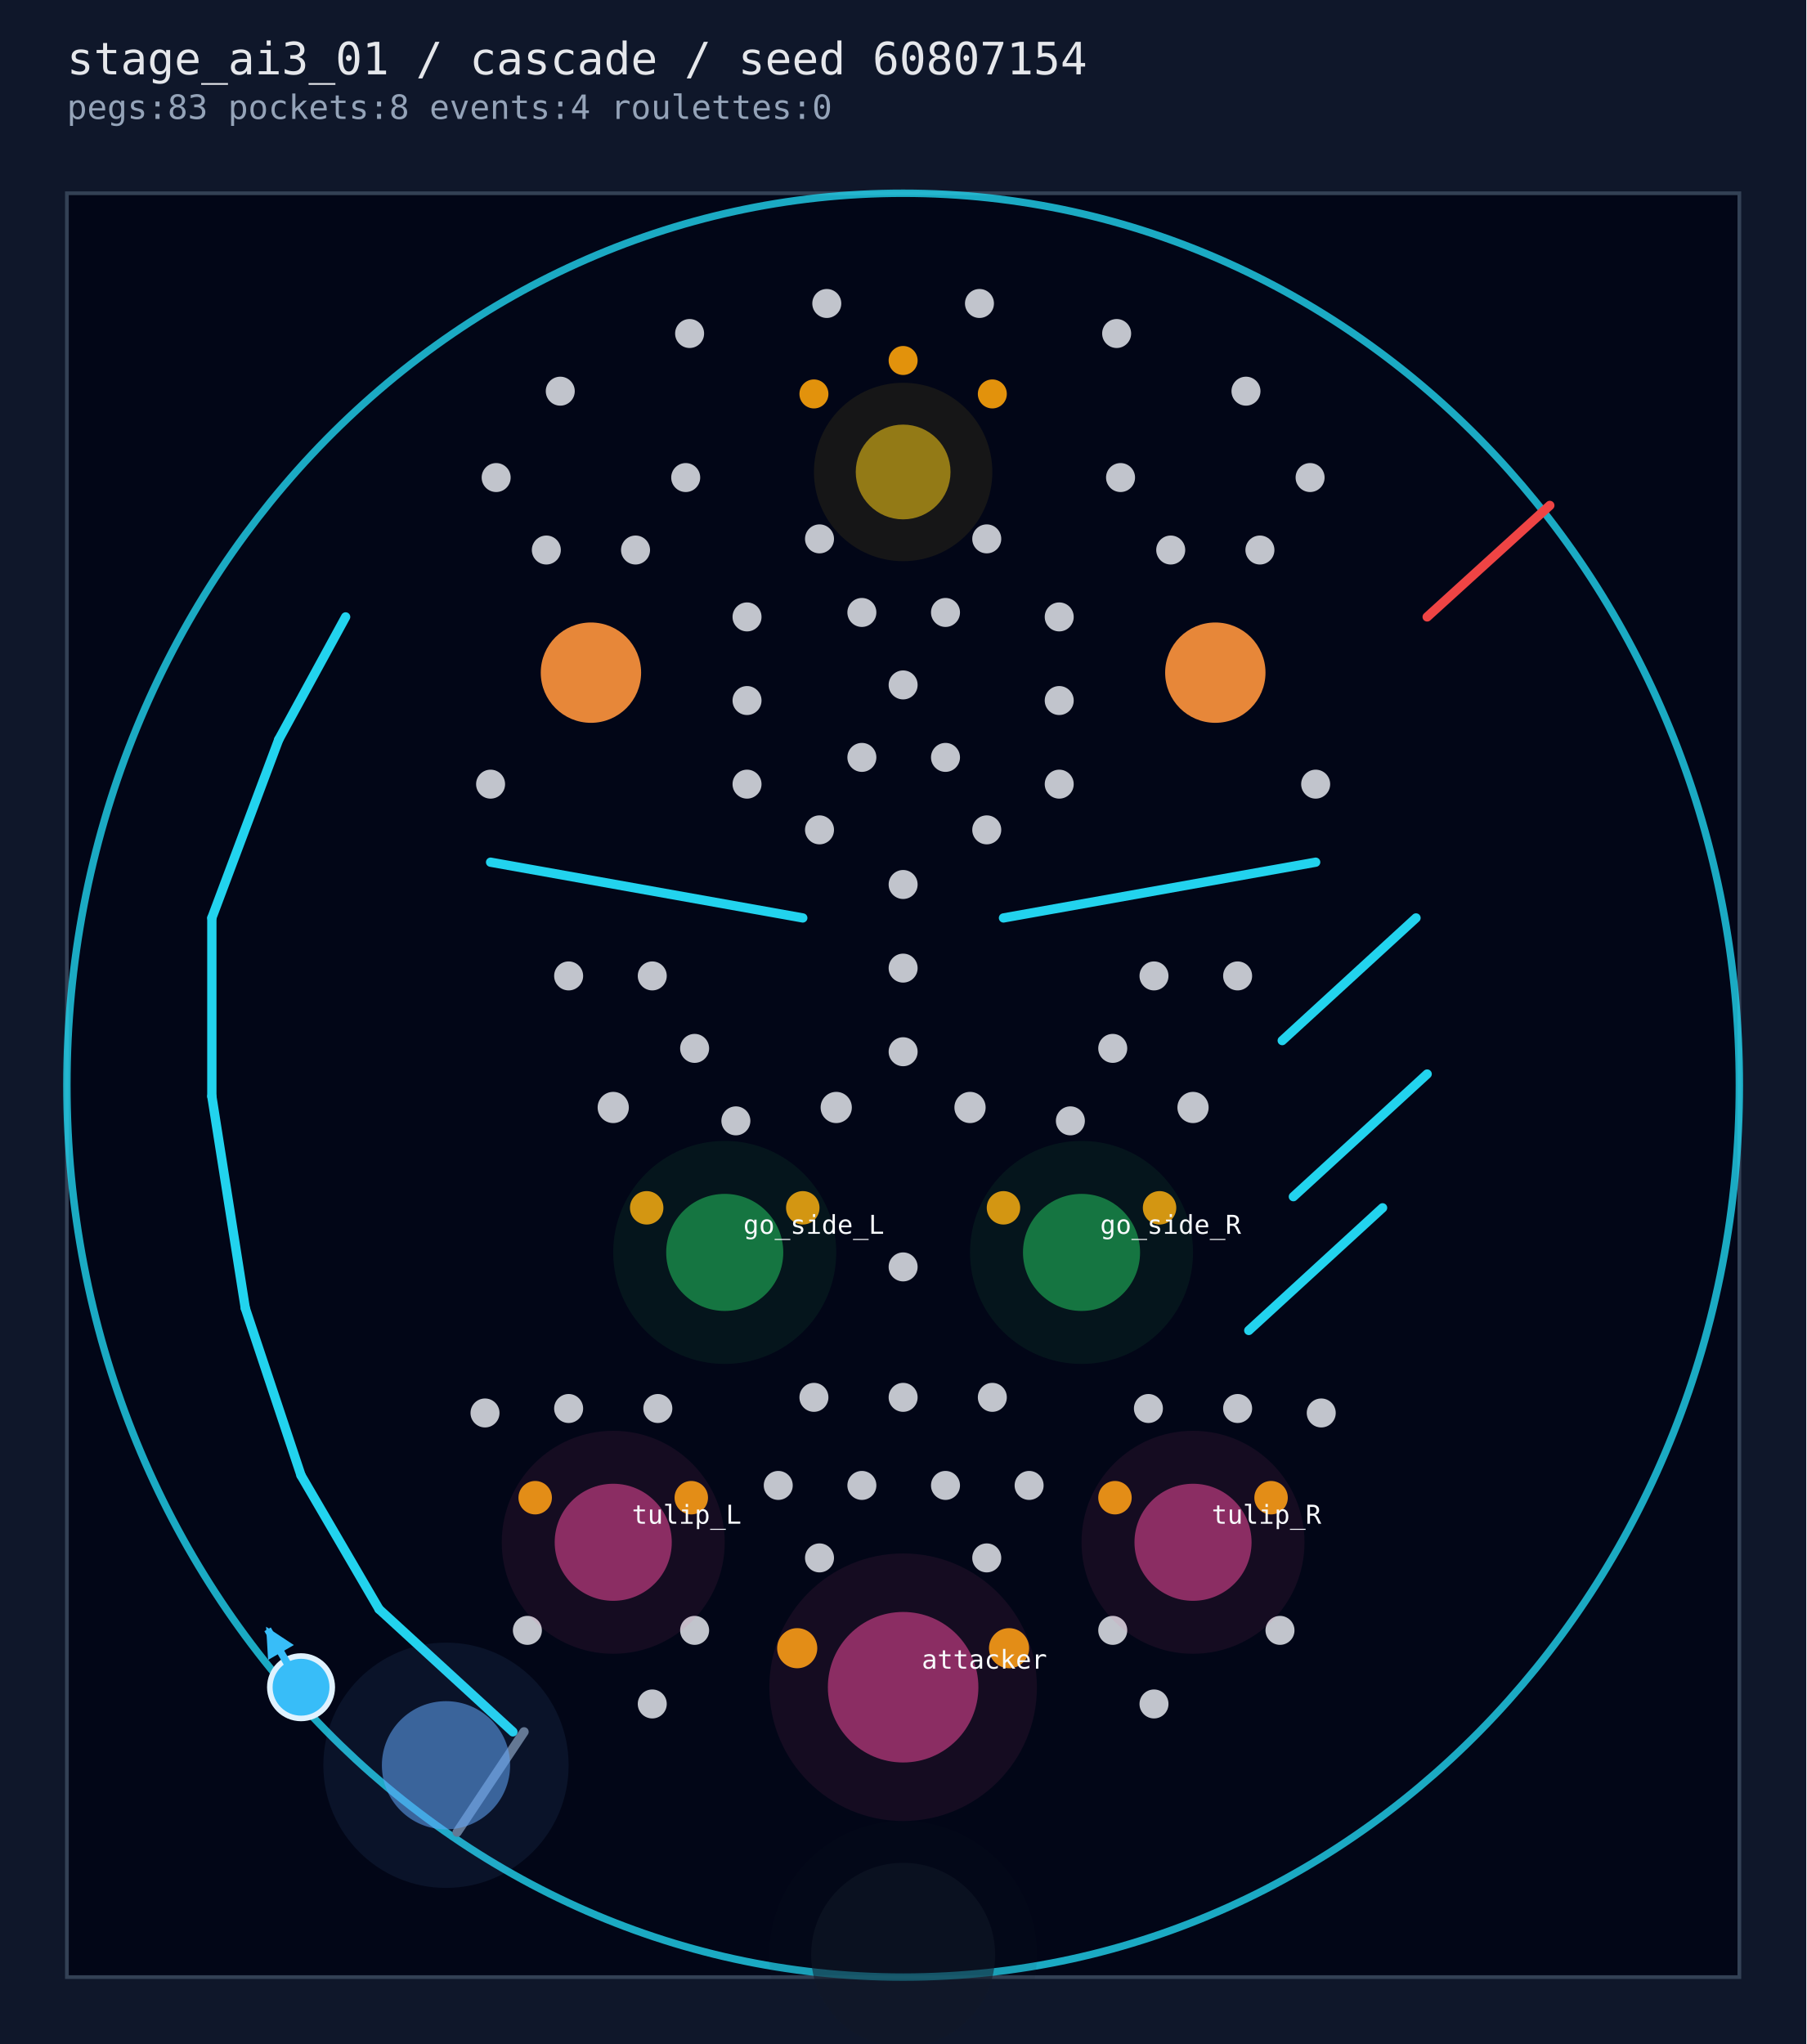
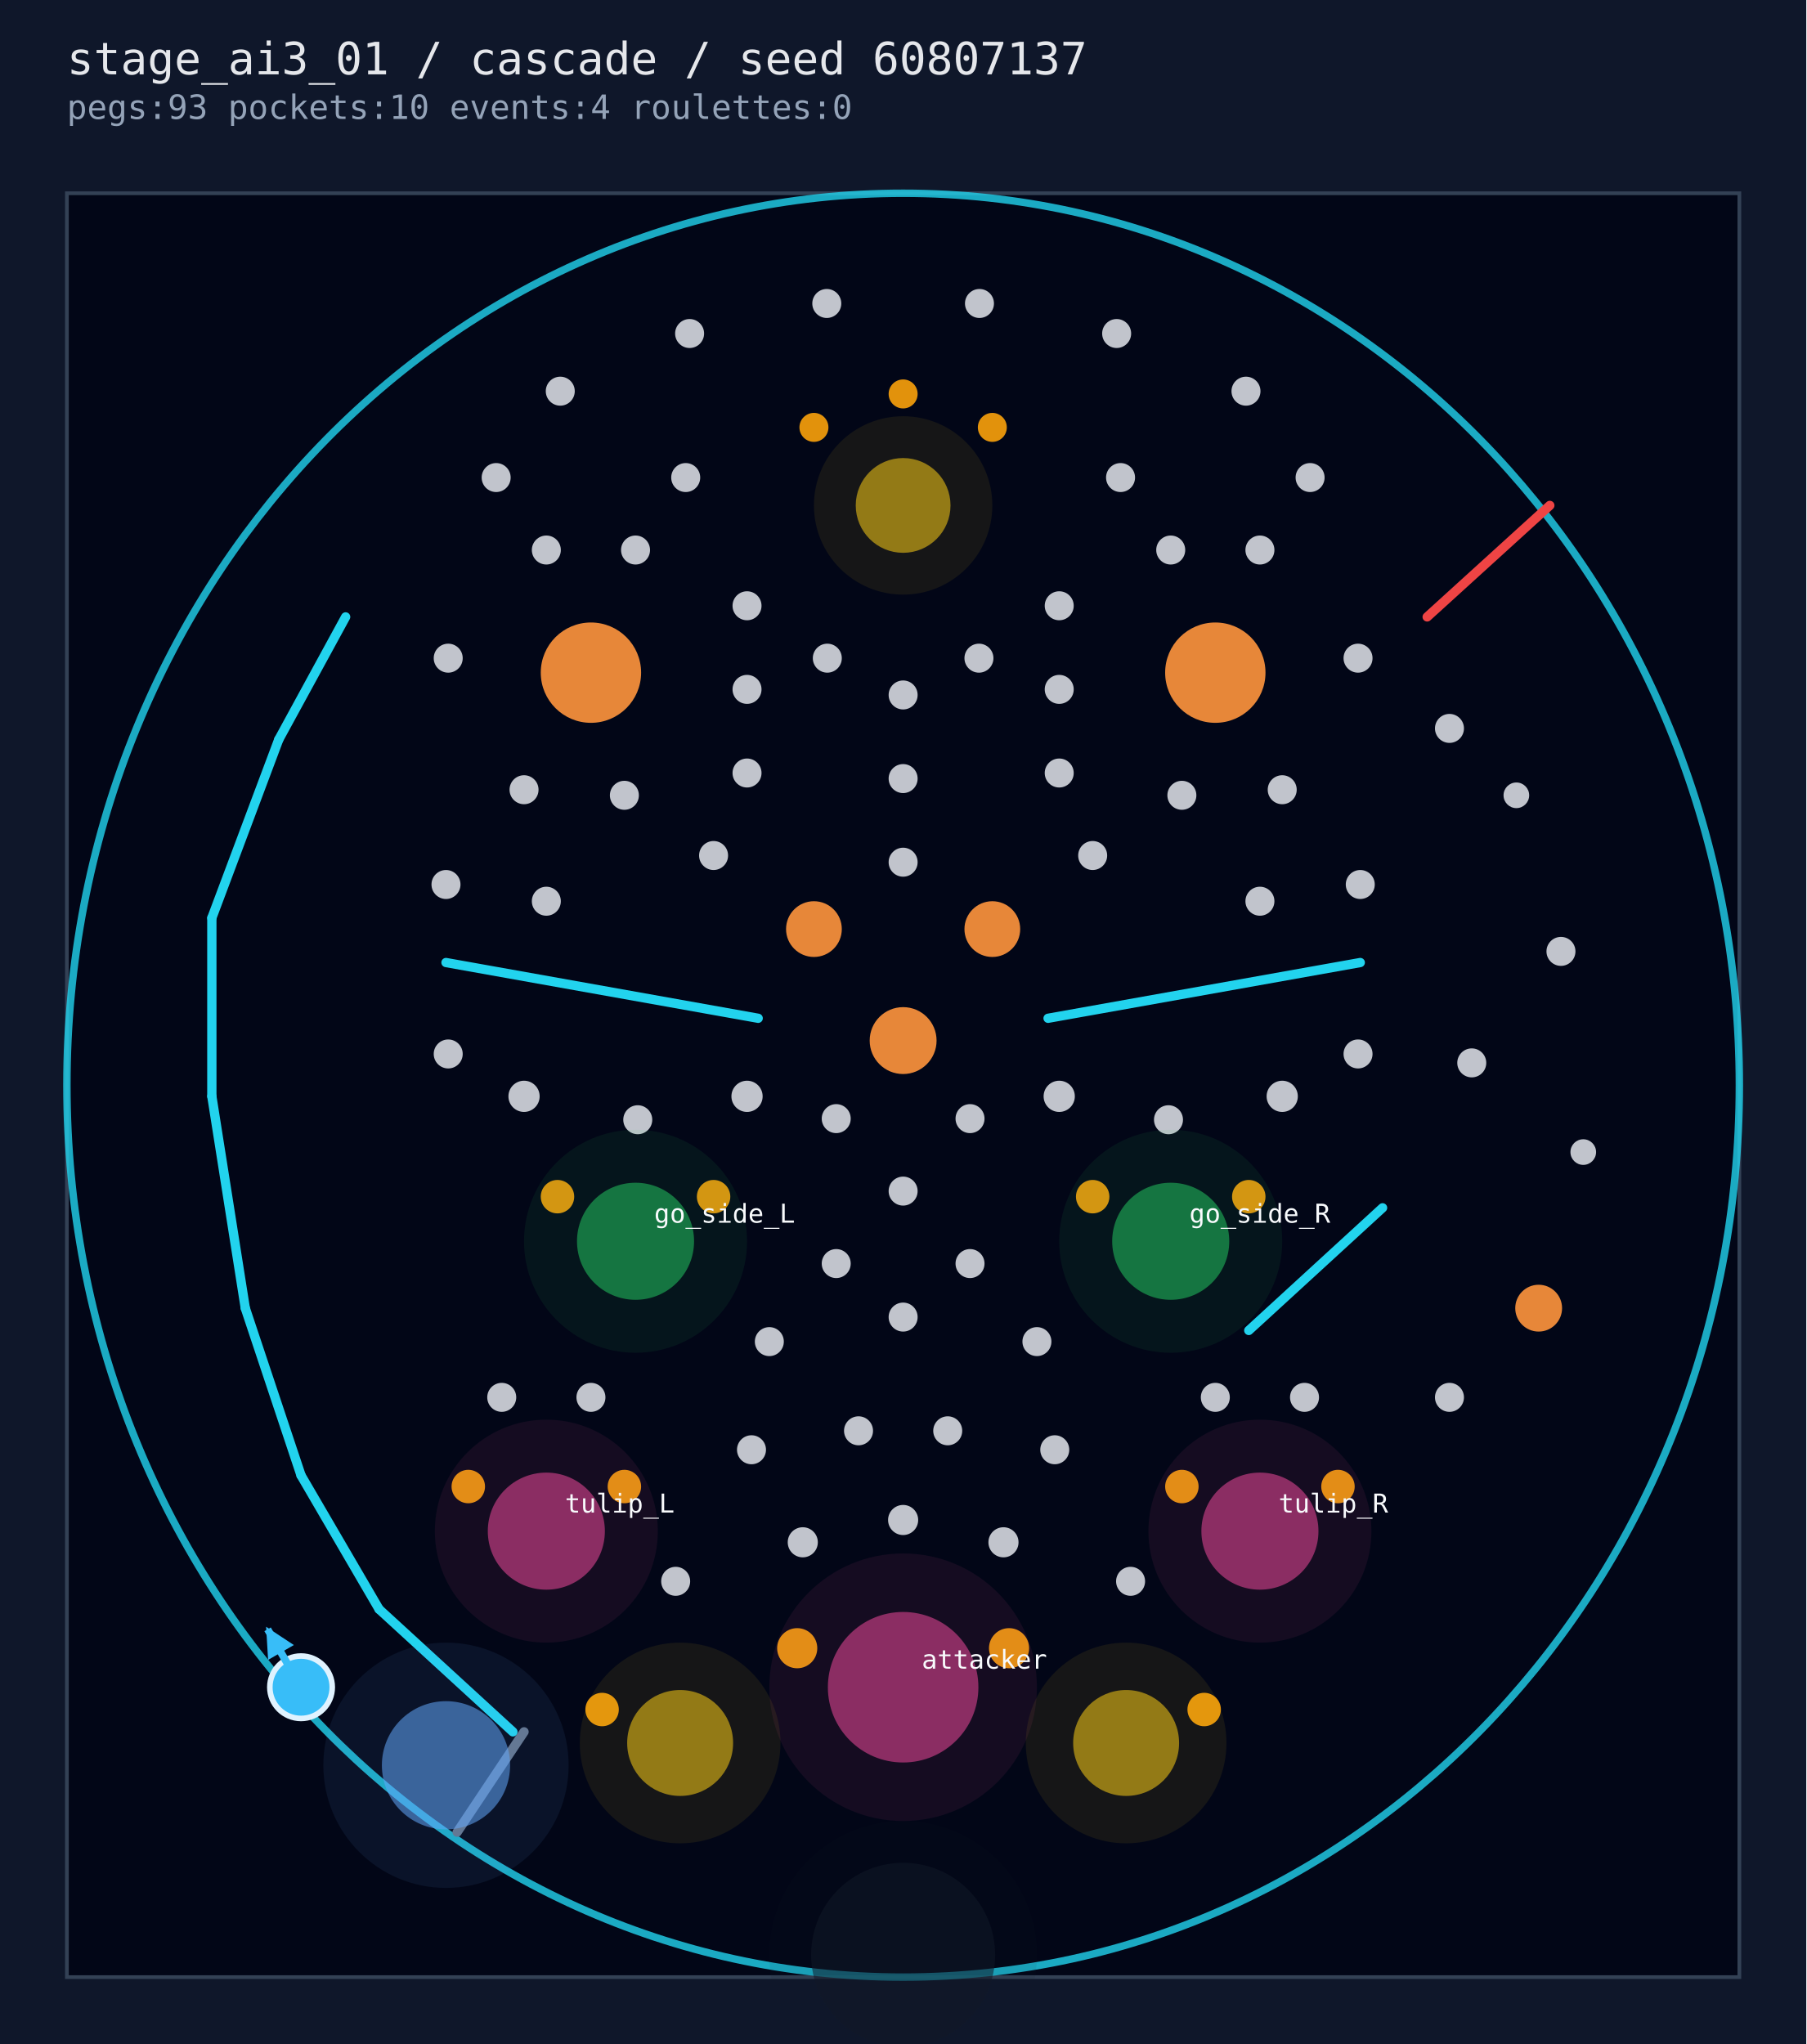
- <svg xmlns="http://www.w3.org/2000/svg" width="486" height="550" viewBox="0 0 486 550" role="img" aria-label="stage_ai3_01 / cascade / seed 60807154">
+ <svg xmlns="http://www.w3.org/2000/svg" width="486" height="550" viewBox="0 0 486 550" role="img" aria-label="stage_ai3_01 / cascade / seed 60807137">
  <rect width="486" height="550" fill="#0f172a" />
-   <text x="18" y="20" fill="#e5e7eb" font-family="Menlo, Consolas, monospace" font-size="12">stage_ai3_01 / cascade / seed 60807154</text>
-   <text x="18" y="32" fill="#94a3b8" font-family="Menlo, Consolas, monospace" font-size="9">pegs:83 pockets:8 events:4 roulettes:0</text>
+   <text x="18" y="20" fill="#e5e7eb" font-family="Menlo, Consolas, monospace" font-size="12">stage_ai3_01 / cascade / seed 60807137</text>
+   <text x="18" y="32" fill="#94a3b8" font-family="Menlo, Consolas, monospace" font-size="9">pegs:93 pockets:10 events:4 roulettes:0</text>
  <rect x="18" y="52" width="450" height="480" fill="#020617" stroke="#334155" stroke-width="1" />
  <ellipse cx="243" cy="292" rx="225" ry="240" fill="none" stroke="#22d3ee" stroke-width="2" opacity="0.8" />
  <line x1="123" y1="493" x2="141" y2="466" stroke="#64748b" stroke-width="2.5" stroke-linecap="round" />
  <line x1="138" y1="466" x2="102" y2="433" stroke="#22d3ee" stroke-width="2.5" stroke-linecap="round" />
  <line x1="102" y1="433" x2="81" y2="397" stroke="#22d3ee" stroke-width="2.5" stroke-linecap="round" />
  <line x1="81" y1="397" x2="66" y2="352" stroke="#22d3ee" stroke-width="2.5" stroke-linecap="round" />
  <line x1="66" y1="352" x2="57" y2="295" stroke="#22d3ee" stroke-width="2.5" stroke-linecap="round" />
  <line x1="57" y1="295" x2="57" y2="247" stroke="#22d3ee" stroke-width="2.5" stroke-linecap="round" />
  <line x1="57" y1="247" x2="75" y2="199" stroke="#22d3ee" stroke-width="2.5" stroke-linecap="round" />
  <line x1="75" y1="199" x2="93" y2="166" stroke="#22d3ee" stroke-width="2.5" stroke-linecap="round" />
  <line x1="384" y1="166" x2="417" y2="136" stroke="#ef4444" stroke-width="2.5" stroke-linecap="round" />
-   <line x1="132" y1="232" x2="216" y2="247" stroke="#22d3ee" stroke-width="2.5" stroke-linecap="round" />
-   <line x1="354" y1="232" x2="270" y2="247" stroke="#22d3ee" stroke-width="2.5" stroke-linecap="round" />
-   <line x1="384" y1="289" x2="348" y2="322" stroke="#22d3ee" stroke-width="2.5" stroke-linecap="round" />
-   <line x1="381" y1="247" x2="345" y2="280" stroke="#22d3ee" stroke-width="2.5" stroke-linecap="round" />
+   <line x1="120" y1="259" x2="204" y2="274" stroke="#22d3ee" stroke-width="2.5" stroke-linecap="round" />
+   <line x1="366" y1="259" x2="282" y2="274" stroke="#22d3ee" stroke-width="2.5" stroke-linecap="round" />
  <line x1="372" y1="325" x2="336" y2="358" stroke="#22d3ee" stroke-width="2.5" stroke-linecap="round" />
  <circle cx="271.5" cy="443.5" r="5.4" fill="#f59e0b" opacity="0.92" />
  <circle cx="214.5" cy="443.5" r="5.4" fill="#f59e0b" opacity="0.92" />
-   <circle cx="186" cy="403" r="4.5" fill="#f59e0b" opacity="0.92" />
-   <circle cx="144" cy="403" r="4.5" fill="#f59e0b" opacity="0.92" />
-   <circle cx="177" cy="379" r="3.9" fill="#d1d5db" opacity="0.92" />
-   <circle cx="153" cy="379" r="3.9" fill="#d1d5db" opacity="0.92" />
-   <circle cx="300" cy="403" r="4.5" fill="#f59e0b" opacity="0.92" />
-   <circle cx="342" cy="403" r="4.5" fill="#f59e0b" opacity="0.92" />
-   <circle cx="309" cy="379" r="3.9" fill="#d1d5db" opacity="0.92" />
-   <circle cx="333" cy="379" r="3.9" fill="#d1d5db" opacity="0.92" />
-   <circle cx="216" cy="325" r="4.5" fill="#f59e0b" opacity="0.92" />
-   <circle cx="174" cy="325" r="4.5" fill="#f59e0b" opacity="0.92" />
-   <circle cx="225" cy="298" r="4.2" fill="#d1d5db" opacity="0.92" />
-   <circle cx="165" cy="298" r="4.2" fill="#d1d5db" opacity="0.92" />
-   <circle cx="270" cy="325" r="4.5" fill="#f59e0b" opacity="0.92" />
-   <circle cx="312" cy="325" r="4.5" fill="#f59e0b" opacity="0.92" />
-   <circle cx="261" cy="298" r="4.2" fill="#d1d5db" opacity="0.92" />
-   <circle cx="321" cy="298" r="4.2" fill="#d1d5db" opacity="0.92" />
+   <circle cx="324" cy="460" r="4.5" fill="#f59e0b" opacity="0.92" />
+   <circle cx="162" cy="460" r="4.5" fill="#f59e0b" opacity="0.92" />
+   <circle cx="168" cy="400" r="4.5" fill="#f59e0b" opacity="0.92" />
+   <circle cx="126" cy="400" r="4.5" fill="#f59e0b" opacity="0.92" />
+   <circle cx="159" cy="376" r="3.9" fill="#d1d5db" opacity="0.92" />
+   <circle cx="135" cy="376" r="3.9" fill="#d1d5db" opacity="0.92" />
+   <circle cx="318" cy="400" r="4.5" fill="#f59e0b" opacity="0.92" />
+   <circle cx="360" cy="400" r="4.5" fill="#f59e0b" opacity="0.92" />
+   <circle cx="327" cy="376" r="3.9" fill="#d1d5db" opacity="0.92" />
+   <circle cx="351" cy="376" r="3.9" fill="#d1d5db" opacity="0.92" />
+   <circle cx="192" cy="322" r="4.5" fill="#f59e0b" opacity="0.92" />
+   <circle cx="150" cy="322" r="4.5" fill="#f59e0b" opacity="0.92" />
+   <circle cx="201" cy="295" r="4.2" fill="#d1d5db" opacity="0.92" />
+   <circle cx="141" cy="295" r="4.2" fill="#d1d5db" opacity="0.92" />
+   <circle cx="294" cy="322" r="4.5" fill="#f59e0b" opacity="0.92" />
+   <circle cx="336" cy="322" r="4.5" fill="#f59e0b" opacity="0.92" />
+   <circle cx="285" cy="295" r="4.2" fill="#d1d5db" opacity="0.92" />
+   <circle cx="345" cy="295" r="4.2" fill="#d1d5db" opacity="0.92" />
  <circle cx="159" cy="181" r="13.5" fill="#fb923c" opacity="0.92" />
  <circle cx="171" cy="148" r="3.9" fill="#d1d5db" opacity="0.92" />
  <circle cx="184.5" cy="128.5" r="3.9" fill="#d1d5db" opacity="0.92" />
  <circle cx="147" cy="148" r="3.9" fill="#d1d5db" opacity="0.92" />
  <circle cx="133.5" cy="128.5" r="3.9" fill="#d1d5db" opacity="0.92" />
  <circle cx="327" cy="181" r="13.5" fill="#fb923c" opacity="0.92" />
  <circle cx="315" cy="148" r="3.9" fill="#d1d5db" opacity="0.92" />
  <circle cx="301.5" cy="128.5" r="3.9" fill="#d1d5db" opacity="0.92" />
  <circle cx="339" cy="148" r="3.9" fill="#d1d5db" opacity="0.92" />
  <circle cx="352.5" cy="128.5" r="3.9" fill="#d1d5db" opacity="0.92" />
-   <circle cx="132" cy="211" r="3.9" fill="#d1d5db" opacity="0.92" />
-   <circle cx="354" cy="211" r="3.9" fill="#d1d5db" opacity="0.92" />
-   <circle cx="267" cy="106" r="3.9" fill="#f59e0b" opacity="0.92" />
-   <circle cx="219" cy="106" r="3.9" fill="#f59e0b" opacity="0.92" />
-   <circle cx="243" cy="97" r="3.9" fill="#f59e0b" opacity="0.92" />
-   <circle cx="243" cy="283" r="3.9" fill="#d1d5db" opacity="0.92" />
-   <circle cx="243" cy="260.5" r="3.9" fill="#d1d5db" opacity="0.92" />
-   <circle cx="243" cy="238" r="3.9" fill="#d1d5db" opacity="0.92" />
-   <circle cx="219" cy="376" r="3.9" fill="#d1d5db" opacity="0.92" />
-   <circle cx="243" cy="376" r="3.9" fill="#d1d5db" opacity="0.92" />
-   <circle cx="267" cy="376" r="3.9" fill="#d1d5db" opacity="0.92" />
-   <circle cx="201" cy="211" r="3.9" fill="#d1d5db" opacity="0.92" />
-   <circle cx="201" cy="188.5" r="3.9" fill="#d1d5db" opacity="0.92" />
-   <circle cx="201" cy="166" r="3.9" fill="#d1d5db" opacity="0.92" />
-   <circle cx="285" cy="211" r="3.9" fill="#d1d5db" opacity="0.92" />
-   <circle cx="285" cy="188.5" r="3.9" fill="#d1d5db" opacity="0.92" />
-   <circle cx="285" cy="166" r="3.9" fill="#d1d5db" opacity="0.92" />
+   <circle cx="120" cy="238" r="3.9" fill="#d1d5db" opacity="0.92" />
+   <circle cx="366" cy="238" r="3.9" fill="#d1d5db" opacity="0.92" />
+   <circle cx="267" cy="115" r="3.9" fill="#f59e0b" opacity="0.92" />
+   <circle cx="219" cy="115" r="3.9" fill="#f59e0b" opacity="0.92" />
+   <circle cx="243" cy="106" r="3.9" fill="#f59e0b" opacity="0.92" />
+   <circle cx="243" cy="280" r="9" fill="#fb923c" opacity="0.92" />
+   <circle cx="267" cy="250" r="7.5" fill="#fb923c" opacity="0.92" />
+   <circle cx="219" cy="250" r="7.5" fill="#fb923c" opacity="0.92" />
+   <circle cx="207" cy="361" r="3.9" fill="#d1d5db" opacity="0.92" />
+   <circle cx="231" cy="385" r="3.9" fill="#d1d5db" opacity="0.92" />
+   <circle cx="255" cy="385" r="3.9" fill="#d1d5db" opacity="0.92" />
+   <circle cx="279" cy="361" r="3.9" fill="#d1d5db" opacity="0.92" />
+   <circle cx="243" cy="232" r="3.9" fill="#d1d5db" opacity="0.92" />
+   <circle cx="243" cy="209.5" r="3.9" fill="#d1d5db" opacity="0.92" />
+   <circle cx="243" cy="187" r="3.9" fill="#d1d5db" opacity="0.92" />
+   <circle cx="225" cy="340" r="3.9" fill="#d1d5db" opacity="0.92" />
+   <circle cx="261" cy="340" r="3.9" fill="#d1d5db" opacity="0.92" />
+   <circle cx="243" cy="320.5" r="3.9" fill="#d1d5db" opacity="0.92" />
+   <circle cx="225" cy="301" r="3.9" fill="#d1d5db" opacity="0.92" />
+   <circle cx="261" cy="301" r="3.9" fill="#d1d5db" opacity="0.92" />
+   <circle cx="201" cy="208" r="3.9" fill="#d1d5db" opacity="0.92" />
+   <circle cx="201" cy="185.5" r="3.9" fill="#d1d5db" opacity="0.92" />
+   <circle cx="201" cy="163" r="3.9" fill="#d1d5db" opacity="0.92" />
+   <circle cx="285" cy="208" r="3.9" fill="#d1d5db" opacity="0.92" />
+   <circle cx="285" cy="185.5" r="3.9" fill="#d1d5db" opacity="0.92" />
+   <circle cx="285" cy="163" r="3.9" fill="#d1d5db" opacity="0.92" />
  <circle cx="222.46" cy="81.659" r="3.9" fill="#d1d5db" opacity="0.92" />
  <circle cx="263.54" cy="81.659" r="3.9" fill="#d1d5db" opacity="0.92" />
  <circle cx="185.549" cy="89.742" r="3.9" fill="#d1d5db" opacity="0.92" />
  <circle cx="300.451" cy="89.742" r="3.9" fill="#d1d5db" opacity="0.92" />
  <circle cx="150.749" cy="105.257" r="3.9" fill="#d1d5db" opacity="0.92" />
  <circle cx="335.251" cy="105.257" r="3.9" fill="#d1d5db" opacity="0.92" />
-   <circle cx="265.5" cy="145" r="3.9" fill="#d1d5db" opacity="0.92" />
-   <circle cx="220.5" cy="145" r="3.9" fill="#d1d5db" opacity="0.92" />
-   <circle cx="254.4" cy="164.8" r="3.9" fill="#d1d5db" opacity="0.92" />
-   <circle cx="231.9" cy="164.8" r="3.9" fill="#d1d5db" opacity="0.92" />
-   <circle cx="243" cy="184.3" r="3.9" fill="#d1d5db" opacity="0.92" />
-   <circle cx="254.4" cy="203.8" r="3.9" fill="#d1d5db" opacity="0.92" />
-   <circle cx="231.9" cy="203.8" r="3.9" fill="#d1d5db" opacity="0.92" />
-   <circle cx="265.5" cy="223.3" r="3.9" fill="#d1d5db" opacity="0.92" />
-   <circle cx="220.5" cy="223.3" r="3.9" fill="#d1d5db" opacity="0.92" />
-   <circle cx="310.5" cy="262.6" r="3.9" fill="#d1d5db" opacity="0.92" />
-   <circle cx="175.5" cy="262.6" r="3.9" fill="#d1d5db" opacity="0.92" />
-   <circle cx="333" cy="262.6" r="3.9" fill="#d1d5db" opacity="0.92" />
-   <circle cx="153" cy="262.6" r="3.9" fill="#d1d5db" opacity="0.92" />
-   <circle cx="299.4" cy="282.1" r="3.9" fill="#d1d5db" opacity="0.92" />
-   <circle cx="186.9" cy="282.1" r="3.9" fill="#d1d5db" opacity="0.92" />
-   <circle cx="288" cy="301.6" r="3.9" fill="#d1d5db" opacity="0.92" />
-   <circle cx="198" cy="301.6" r="3.9" fill="#d1d5db" opacity="0.92" />
-   <circle cx="243" cy="340.9" r="3.9" fill="#d1d5db" opacity="0.92" />
-   <circle cx="355.5" cy="380.2" r="3.9" fill="#d1d5db" opacity="0.92" />
-   <circle cx="130.5" cy="380.2" r="3.9" fill="#d1d5db" opacity="0.92" />
-   <circle cx="254.4" cy="399.7" r="3.9" fill="#d1d5db" opacity="0.92" />
-   <circle cx="231.9" cy="399.7" r="3.9" fill="#d1d5db" opacity="0.92" />
-   <circle cx="276.9" cy="399.7" r="3.9" fill="#d1d5db" opacity="0.92" />
-   <circle cx="209.4" cy="399.7" r="3.9" fill="#d1d5db" opacity="0.92" />
-   <circle cx="265.5" cy="419.2" r="3.9" fill="#d1d5db" opacity="0.92" />
-   <circle cx="220.5" cy="419.2" r="3.9" fill="#d1d5db" opacity="0.92" />
-   <circle cx="299.4" cy="438.7" r="3.9" fill="#d1d5db" opacity="0.92" />
-   <circle cx="186.9" cy="438.7" r="3.9" fill="#d1d5db" opacity="0.92" />
-   <circle cx="344.4" cy="438.7" r="3.9" fill="#d1d5db" opacity="0.92" />
-   <circle cx="141.9" cy="438.7" r="3.9" fill="#d1d5db" opacity="0.92" />
-   <circle cx="310.5" cy="458.5" r="3.9" fill="#d1d5db" opacity="0.92" />
-   <circle cx="175.5" cy="458.5" r="3.9" fill="#d1d5db" opacity="0.92" />
+   <circle cx="263.4" cy="177.1" r="3.9" fill="#d1d5db" opacity="0.92" />
+   <circle cx="222.6" cy="177.1" r="3.9" fill="#d1d5db" opacity="0.92" />
+   <circle cx="365.4" cy="177.1" r="3.9" fill="#d1d5db" opacity="0.92" />
+   <circle cx="120.6" cy="177.1" r="3.9" fill="#d1d5db" opacity="0.92" />
+   <circle cx="345" cy="212.5" r="3.9" fill="#d1d5db" opacity="0.92" />
+   <circle cx="141" cy="212.5" r="3.9" fill="#d1d5db" opacity="0.92" />
+   <circle cx="294" cy="230.2" r="3.9" fill="#d1d5db" opacity="0.92" />
+   <circle cx="192" cy="230.2" r="3.9" fill="#d1d5db" opacity="0.92" />
+   <circle cx="365.4" cy="283.6" r="3.9" fill="#d1d5db" opacity="0.92" />
+   <circle cx="120.6" cy="283.6" r="3.9" fill="#d1d5db" opacity="0.92" />
+   <circle cx="314.4" cy="301.3" r="3.9" fill="#d1d5db" opacity="0.92" />
+   <circle cx="171.6" cy="301.3" r="3.9" fill="#d1d5db" opacity="0.92" />
+   <circle cx="243" cy="354.4" r="3.9" fill="#d1d5db" opacity="0.92" />
+   <circle cx="283.8" cy="390.1" r="3.9" fill="#d1d5db" opacity="0.92" />
+   <circle cx="202.2" cy="390.1" r="3.9" fill="#d1d5db" opacity="0.92" />
+   <circle cx="304.2" cy="425.5" r="3.9" fill="#d1d5db" opacity="0.92" />
+   <circle cx="181.8" cy="425.5" r="3.9" fill="#d1d5db" opacity="0.92" />
+   <circle cx="147" cy="242.5" r="3.9" fill="#d1d5db" opacity="0.92" />
+   <circle cx="339" cy="242.5" r="3.9" fill="#d1d5db" opacity="0.92" />
+   <circle cx="168" cy="214" r="3.9" fill="#d1d5db" opacity="0.92" />
+   <circle cx="318" cy="214" r="3.9" fill="#d1d5db" opacity="0.92" />
+   <circle cx="390" cy="376" r="3.9" fill="#d1d5db" opacity="0.92" />
+   <circle cx="414" cy="352" r="6.3" fill="#fb923c" opacity="0.92" />
+   <circle cx="396" cy="286" r="3.9" fill="#d1d5db" opacity="0.92" />
+   <circle cx="420" cy="256" r="3.9" fill="#d1d5db" opacity="0.92" />
+   <circle cx="390" cy="196" r="3.9" fill="#d1d5db" opacity="0.92" />
+   <circle cx="426" cy="310" r="3.45" fill="#d1d5db" opacity="0.92" />
+   <circle cx="408" cy="214" r="3.45" fill="#d1d5db" opacity="0.92" />
+   <circle cx="216" cy="415" r="4.05" fill="#d1d5db" opacity="0.92" />
+   <circle cx="270" cy="415" r="4.05" fill="#d1d5db" opacity="0.92" />
+   <circle cx="243" cy="409" r="4.05" fill="#d1d5db" opacity="0.92" />
  <circle cx="243" cy="526" r="36" fill="#111827" opacity="0.08" />
  <circle cx="243" cy="526" r="24" fill="#111827" opacity="0.55" stroke="#111827" stroke-width="1.5" />
  <circle cx="120" cy="475" r="33" fill="#60a5fa" opacity="0.08" />
  <circle cx="120" cy="475" r="16.5" fill="#60a5fa" opacity="0.55" stroke="#60a5fa" stroke-width="1.5" />
  <circle cx="243" cy="454" r="36" fill="#ec4899" opacity="0.08" />
  <circle cx="243" cy="454" r="19.5" fill="#ec4899" opacity="0.55" stroke="#ec4899" stroke-width="1.5" />
  <text x="248" y="449" fill="#f8fafc" font-family="Menlo, Consolas, monospace" font-size="7">attacker</text>
-   <circle cx="165" cy="415" r="30" fill="#ec4899" opacity="0.08" />
-   <circle cx="165" cy="415" r="15" fill="#ec4899" opacity="0.55" stroke="#ec4899" stroke-width="1.5" />
-   <text x="170" y="410" fill="#f8fafc" font-family="Menlo, Consolas, monospace" font-size="7">tulip_L</text>
-   <circle cx="321" cy="415" r="30" fill="#ec4899" opacity="0.08" />
-   <circle cx="321" cy="415" r="15" fill="#ec4899" opacity="0.55" stroke="#ec4899" stroke-width="1.5" />
-   <text x="326" y="410" fill="#f8fafc" font-family="Menlo, Consolas, monospace" font-size="7">tulip_R</text>
-   <circle cx="195" cy="337" r="30" fill="#22c55e" opacity="0.08" />
-   <circle cx="195" cy="337" r="15" fill="#22c55e" opacity="0.55" stroke="#22c55e" stroke-width="1.5" />
-   <text x="200" y="332" fill="#f8fafc" font-family="Menlo, Consolas, monospace" font-size="7">go_side_L</text>
-   <circle cx="291" cy="337" r="30" fill="#22c55e" opacity="0.08" />
-   <circle cx="291" cy="337" r="15" fill="#22c55e" opacity="0.55" stroke="#22c55e" stroke-width="1.5" />
-   <text x="296" y="332" fill="#f8fafc" font-family="Menlo, Consolas, monospace" font-size="7">go_side_R</text>
-   <circle cx="243" cy="127" r="24" fill="#facc15" opacity="0.08" />
-   <circle cx="243" cy="127" r="12" fill="#facc15" opacity="0.55" stroke="#facc15" stroke-width="1.5" />
+   <circle cx="183" cy="469" r="27" fill="#facc15" opacity="0.08" />
+   <circle cx="183" cy="469" r="13.5" fill="#facc15" opacity="0.55" stroke="#facc15" stroke-width="1.5" />
+   <circle cx="303" cy="469" r="27" fill="#facc15" opacity="0.08" />
+   <circle cx="303" cy="469" r="13.5" fill="#facc15" opacity="0.55" stroke="#facc15" stroke-width="1.5" />
+   <circle cx="147" cy="412" r="30" fill="#ec4899" opacity="0.08" />
+   <circle cx="147" cy="412" r="15" fill="#ec4899" opacity="0.55" stroke="#ec4899" stroke-width="1.5" />
+   <text x="152" y="407" fill="#f8fafc" font-family="Menlo, Consolas, monospace" font-size="7">tulip_L</text>
+   <circle cx="339" cy="412" r="30" fill="#ec4899" opacity="0.08" />
+   <circle cx="339" cy="412" r="15" fill="#ec4899" opacity="0.55" stroke="#ec4899" stroke-width="1.5" />
+   <text x="344" y="407" fill="#f8fafc" font-family="Menlo, Consolas, monospace" font-size="7">tulip_R</text>
+   <circle cx="171" cy="334" r="30" fill="#22c55e" opacity="0.08" />
+   <circle cx="171" cy="334" r="15" fill="#22c55e" opacity="0.55" stroke="#22c55e" stroke-width="1.5" />
+   <text x="176" y="329" fill="#f8fafc" font-family="Menlo, Consolas, monospace" font-size="7">go_side_L</text>
+   <circle cx="315" cy="334" r="30" fill="#22c55e" opacity="0.08" />
+   <circle cx="315" cy="334" r="15" fill="#22c55e" opacity="0.55" stroke="#22c55e" stroke-width="1.5" />
+   <text x="320" y="329" fill="#f8fafc" font-family="Menlo, Consolas, monospace" font-size="7">go_side_R</text>
+   <circle cx="243" cy="136" r="24" fill="#facc15" opacity="0.08" />
+   <circle cx="243" cy="136" r="12" fill="#facc15" opacity="0.55" stroke="#facc15" stroke-width="1.5" />
  <circle cx="81" cy="454" r="8.4" fill="#38bdf8" stroke="#e0f2fe" stroke-width="1.5" />
  <line x1="81" y1="454" x2="72" y2="438.412" stroke="#38bdf8" stroke-width="2" marker-end="url(#arrow)" />
  <defs>
    <marker id="arrow" viewBox="0 0 10 10" refX="9" refY="5" markerWidth="4" markerHeight="4" orient="auto-start-reverse">
      <path d="M 0 0 L 10 5 L 0 10 z" fill="#38bdf8" />
    </marker>
  </defs>
</svg>
